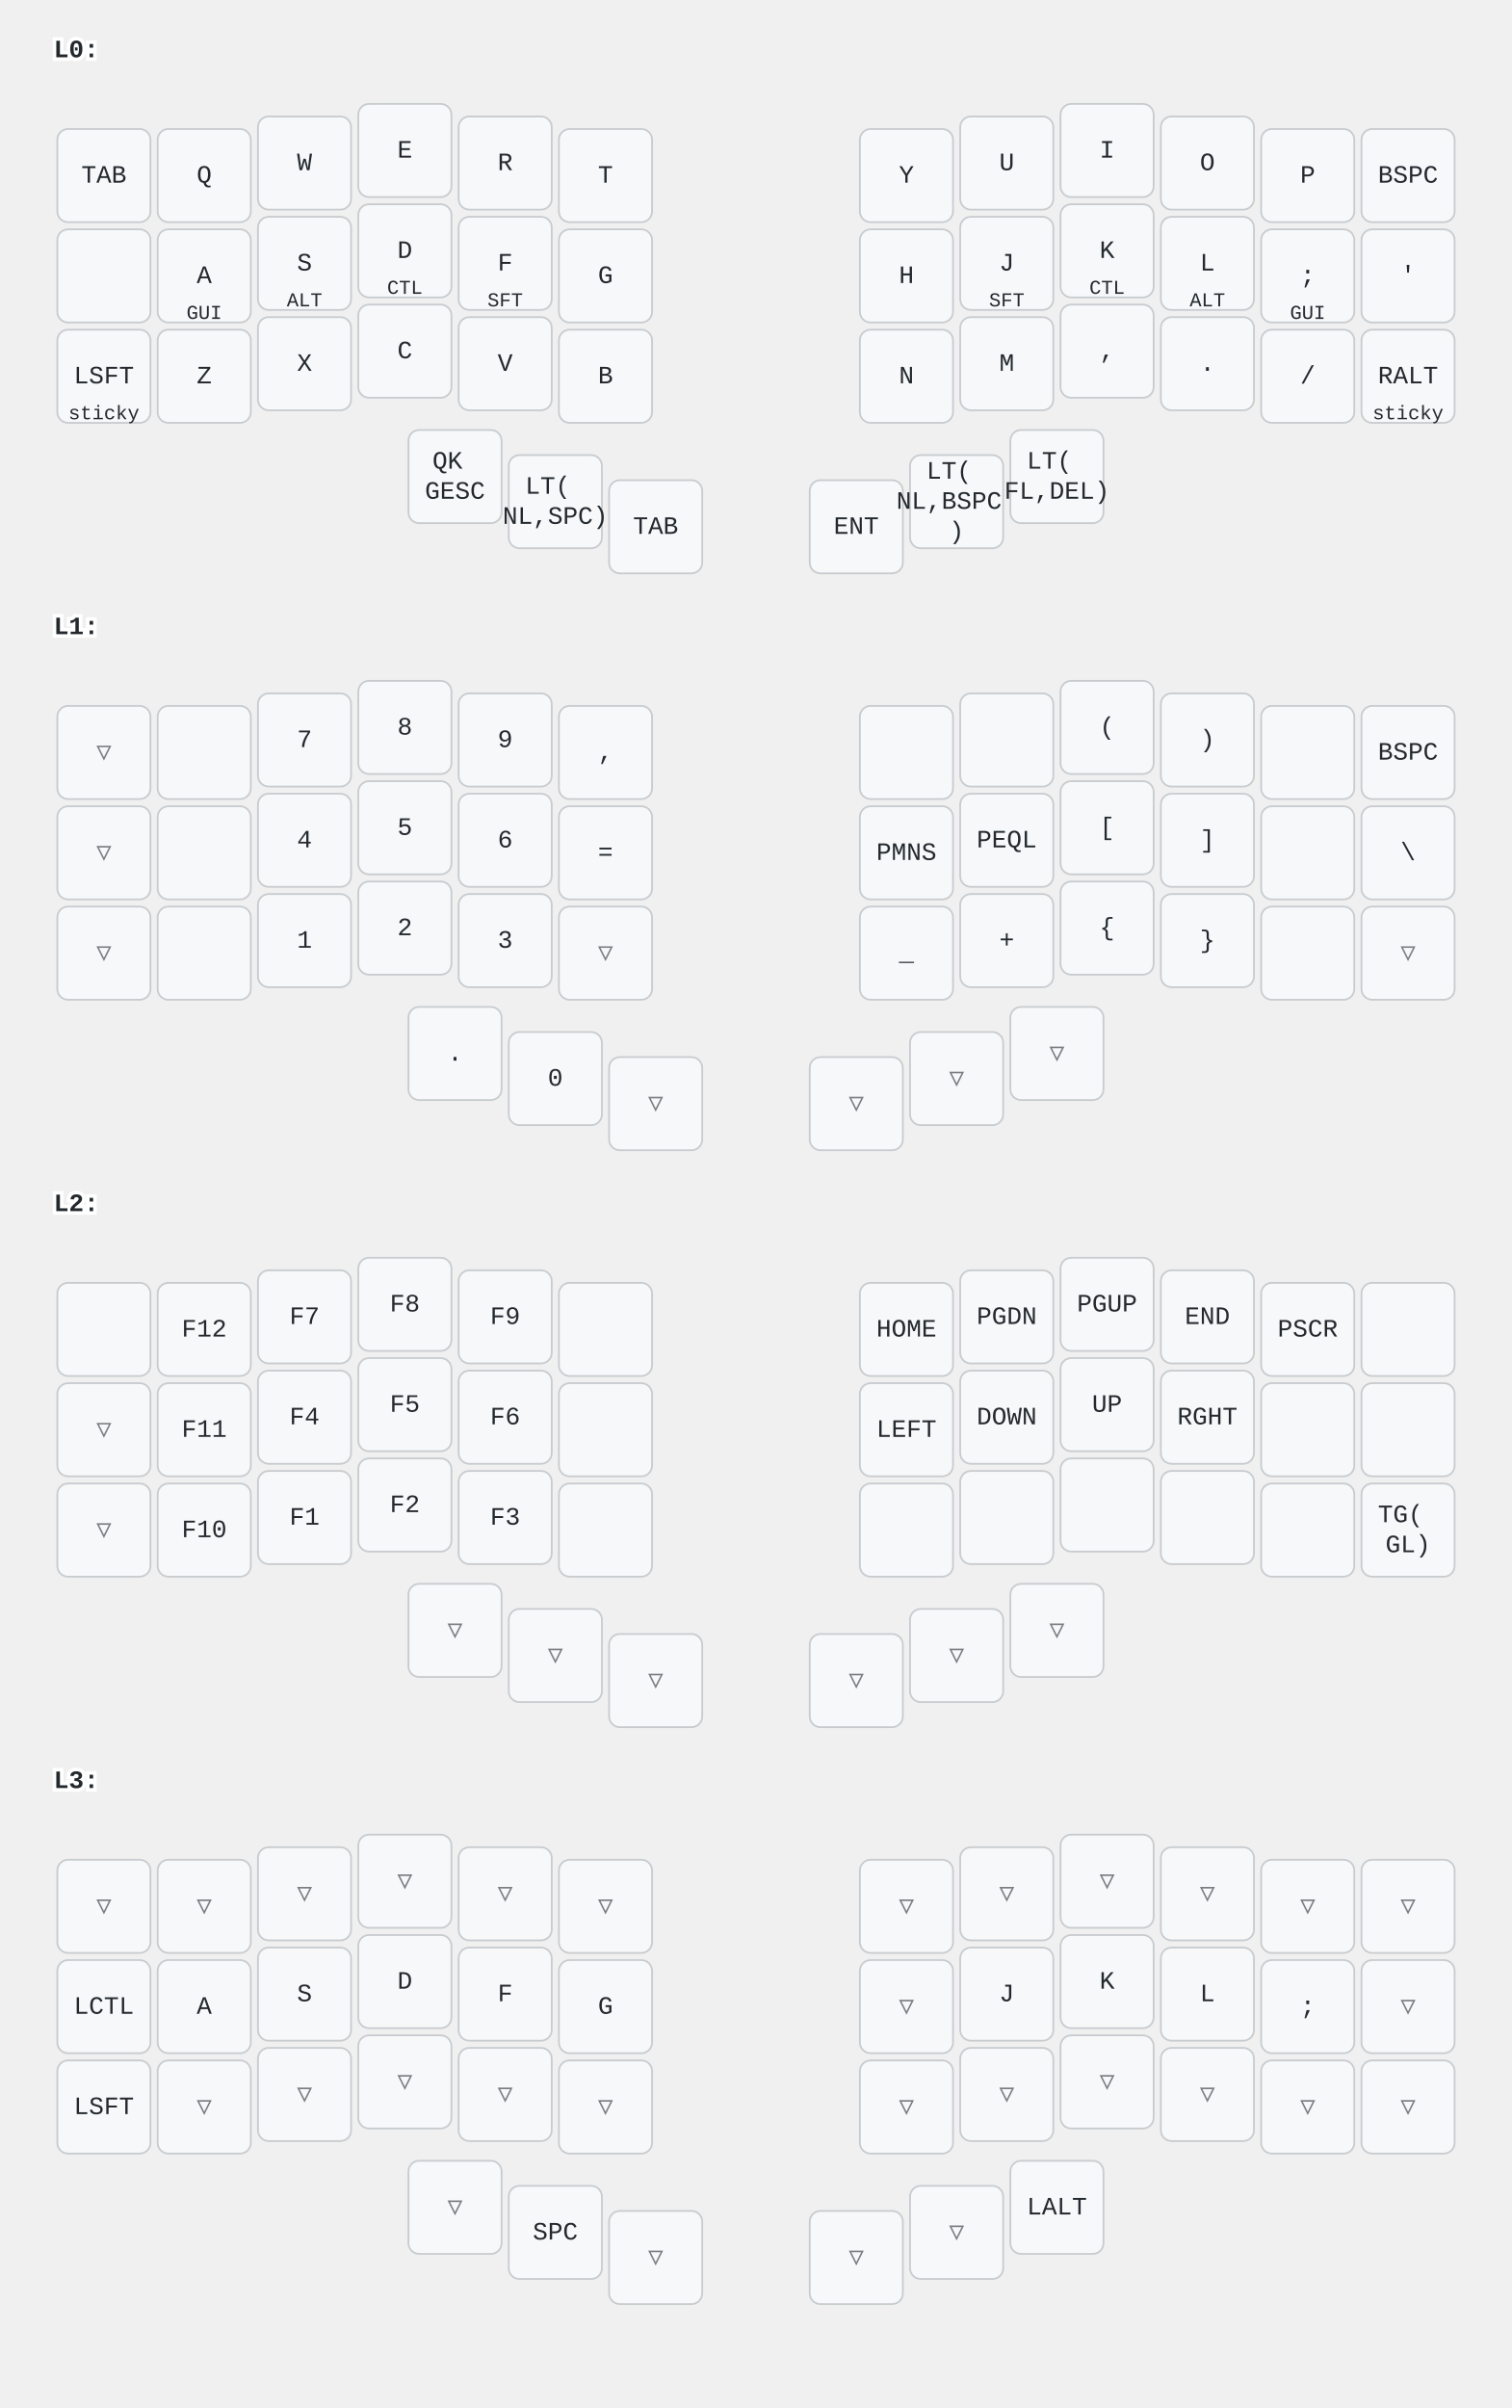
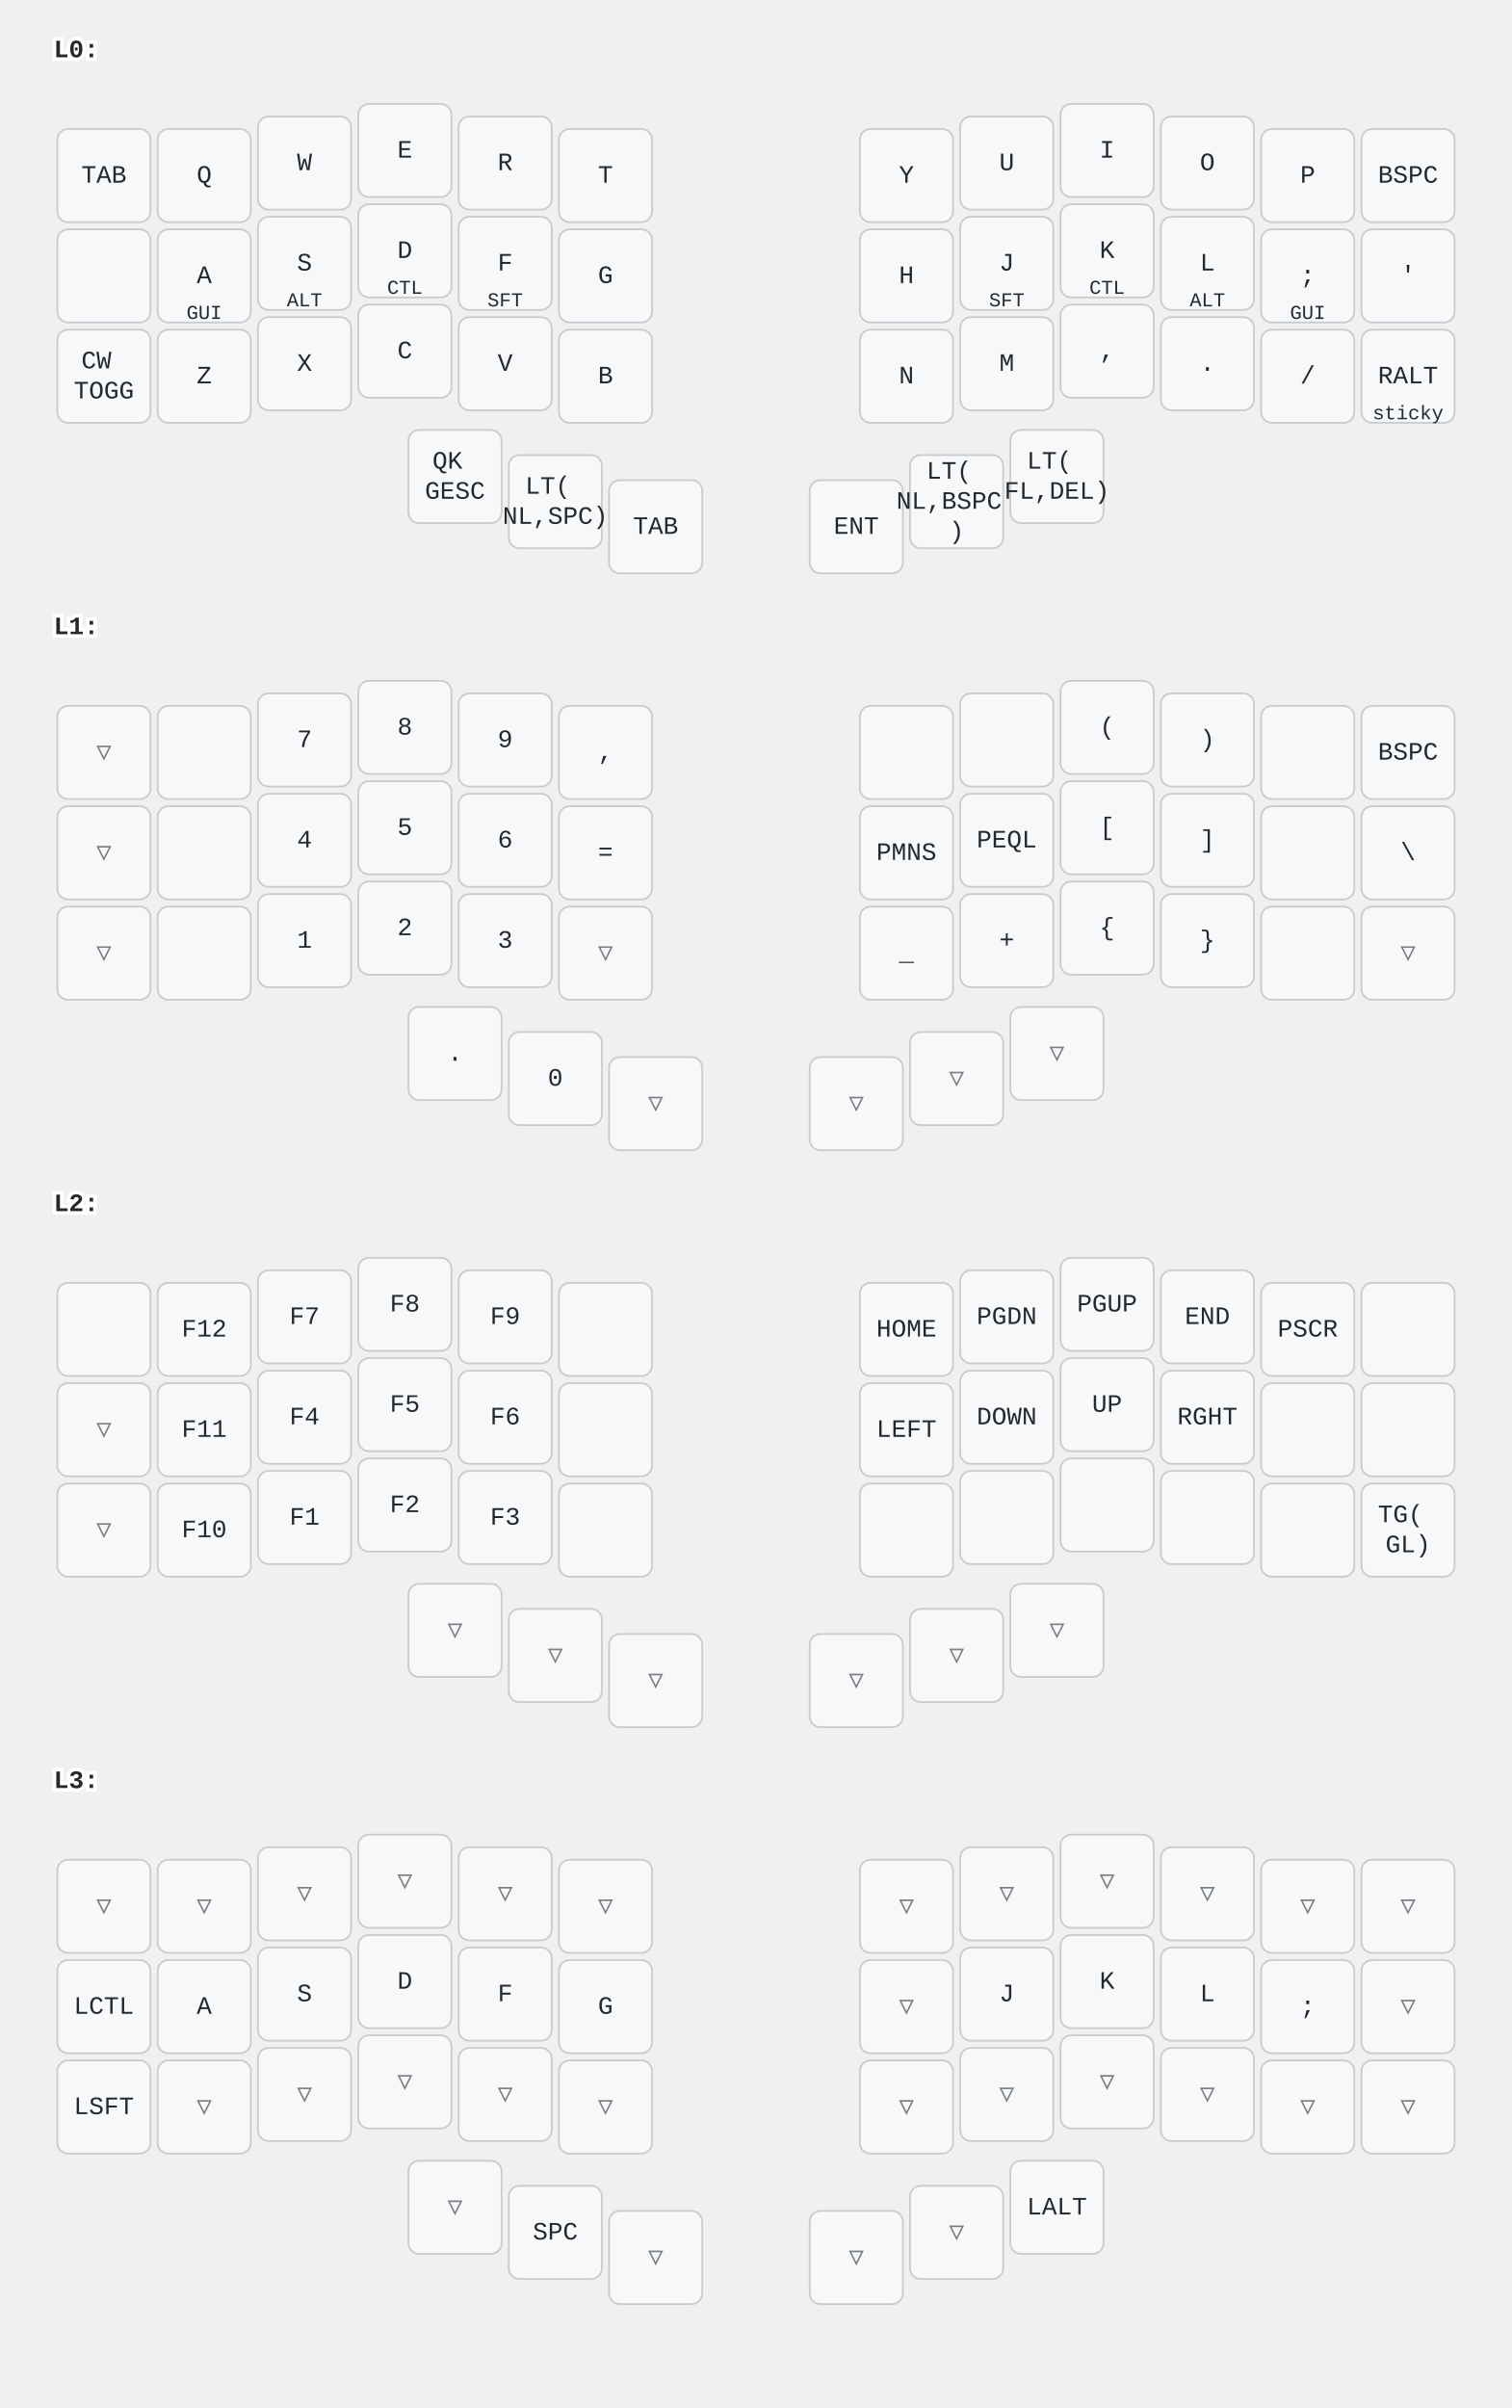
<svg xmlns="http://www.w3.org/2000/svg" width="844" height="1344" viewBox="0 0 844 1344" class="keymap">
  <style>/* inherit to force styles through use tags */
svg path {
    fill: inherit;
}

/* font and background color specifications */
svg.keymap {
    font-family: SFMono-Regular,Consolas,Liberation Mono,Menlo,monospace;
    font-size: 14px;
    font-kerning: normal;
    text-rendering: optimizeLegibility;
    fill: #24292e;
}

/* default key styling */
rect.key {
    fill: #f6f8fa;
}

rect.key, rect.combo {
    stroke: #c9cccf;
    stroke-width: 1;
}

/* default key side styling, only used is draw_key_sides is set */
rect.side {
    filter: brightness(90%);
}

/* color accent for combo boxes */
rect.combo, rect.combo-separate {
    fill: #cdf;
}

/* color accent for held keys */
rect.held, rect.combo.held {
    fill: #fdd;
}

/* color accent for ghost (optional) keys */
rect.ghost, rect.combo.ghost {
    stroke-dasharray: 4, 4;
    stroke-width: 2;
}

text {
    text-anchor: middle;
    dominant-baseline: middle;
}

/* styling for layer labels */
text.label {
    font-weight: bold;
    text-anchor: start;
    stroke: white;
    stroke-width: 4;
    paint-order: stroke;
}

/* styling for optional footer */
text.footer {
    text-anchor: end;
    dominant-baseline: auto;
    stroke: white;
    stroke-width: 4;
    paint-order: stroke;
}

/* styling for combo tap, and key non-tap label text */
text.combo, text.hold, text.shifted, text.left, text.right {
    font-size: 11px;
}

text.hold {
    text-anchor: middle;
    dominant-baseline: auto;
}

text.shifted {
    text-anchor: middle;
    dominant-baseline: hanging;
}

text.left {
    text-anchor: start;
}

text.right {
    text-anchor: end;
}

text.layer-activator {
    text-decoration: underline;
}

/* styling for hold/shifted label text in combo box */
text.combo.hold, text.combo.shifted, text.combo.left, text.combo.right {
    font-size: 8px;
}

/* lighter symbol for transparent keys */
text.trans {
    fill: #7b7e81;
}

/* styling for combo dendrons */
path.combo {
    stroke-width: 1;
    stroke: gray;
    fill: none;
}

/* Start Tabler Icons Cleanup */
/* cannot use height/width with glyphs */
.icon-tabler &gt; path {
    fill: inherit;
    stroke: inherit;
    stroke-width: 2;
}
/* hide tabler's default box */
.icon-tabler &gt; path[stroke="none"][fill="none"] {
    visibility: hidden;
}
/* End Tabler Icons Cleanup */
</style>
  <g transform="translate(30, 0)" class="layer-L0">
    <text x="0" y="28" class="label" id="L0">L0:</text>
    <g transform="translate(0, 56)">
      <g transform="translate(28, 42)" class="key keypos-0">
        <rect rx="6" ry="6" x="-26" y="-26" width="52" height="52" class="key" />
        <text x="0" y="0" class="key tap">TAB</text>
      </g>
      <g transform="translate(84, 42)" class="key keypos-1">
        <rect rx="6" ry="6" x="-26" y="-26" width="52" height="52" class="key" />
        <text x="0" y="0" class="key tap">Q</text>
      </g>
      <g transform="translate(140, 35)" class="key keypos-2">
        <rect rx="6" ry="6" x="-26" y="-26" width="52" height="52" class="key" />
        <text x="0" y="0" class="key tap">W</text>
      </g>
      <g transform="translate(196, 28)" class="key keypos-3">
        <rect rx="6" ry="6" x="-26" y="-26" width="52" height="52" class="key" />
        <text x="0" y="0" class="key tap">E</text>
      </g>
      <g transform="translate(252, 35)" class="key keypos-4">
        <rect rx="6" ry="6" x="-26" y="-26" width="52" height="52" class="key" />
        <text x="0" y="0" class="key tap">R</text>
      </g>
      <g transform="translate(308, 42)" class="key keypos-5">
        <rect rx="6" ry="6" x="-26" y="-26" width="52" height="52" class="key" />
        <text x="0" y="0" class="key tap">T</text>
      </g>
      <g transform="translate(476, 42)" class="key keypos-6">
        <rect rx="6" ry="6" x="-26" y="-26" width="52" height="52" class="key" />
        <text x="0" y="0" class="key tap">Y</text>
      </g>
      <g transform="translate(532, 35)" class="key keypos-7">
        <rect rx="6" ry="6" x="-26" y="-26" width="52" height="52" class="key" />
        <text x="0" y="0" class="key tap">U</text>
      </g>
      <g transform="translate(588, 28)" class="key keypos-8">
        <rect rx="6" ry="6" x="-26" y="-26" width="52" height="52" class="key" />
        <text x="0" y="0" class="key tap">I</text>
      </g>
      <g transform="translate(644, 35)" class="key keypos-9">
        <rect rx="6" ry="6" x="-26" y="-26" width="52" height="52" class="key" />
        <text x="0" y="0" class="key tap">O</text>
      </g>
      <g transform="translate(700, 42)" class="key keypos-10">
        <rect rx="6" ry="6" x="-26" y="-26" width="52" height="52" class="key" />
        <text x="0" y="0" class="key tap">P</text>
      </g>
      <g transform="translate(756, 42)" class="key keypos-11">
        <rect rx="6" ry="6" x="-26" y="-26" width="52" height="52" class="key" />
        <text x="0" y="0" class="key tap">BSPC</text>
      </g>
      <g transform="translate(28, 98)" class="key keypos-12">
        <rect rx="6" ry="6" x="-26" y="-26" width="52" height="52" class="key" />
      </g>
      <g transform="translate(84, 98)" class="key keypos-13">
        <rect rx="6" ry="6" x="-26" y="-26" width="52" height="52" class="key" />
        <text x="0" y="0" class="key tap">A</text>
        <text x="0" y="24" class="key hold">GUI</text>
      </g>
      <g transform="translate(140, 91)" class="key keypos-14">
        <rect rx="6" ry="6" x="-26" y="-26" width="52" height="52" class="key" />
        <text x="0" y="0" class="key tap">S</text>
        <text x="0" y="24" class="key hold">ALT</text>
      </g>
      <g transform="translate(196, 84)" class="key keypos-15">
        <rect rx="6" ry="6" x="-26" y="-26" width="52" height="52" class="key" />
        <text x="0" y="0" class="key tap">D</text>
        <text x="0" y="24" class="key hold">CTL</text>
      </g>
      <g transform="translate(252, 91)" class="key keypos-16">
        <rect rx="6" ry="6" x="-26" y="-26" width="52" height="52" class="key" />
        <text x="0" y="0" class="key tap">F</text>
        <text x="0" y="24" class="key hold">SFT</text>
      </g>
      <g transform="translate(308, 98)" class="key keypos-17">
        <rect rx="6" ry="6" x="-26" y="-26" width="52" height="52" class="key" />
        <text x="0" y="0" class="key tap">G</text>
      </g>
      <g transform="translate(476, 98)" class="key keypos-18">
        <rect rx="6" ry="6" x="-26" y="-26" width="52" height="52" class="key" />
        <text x="0" y="0" class="key tap">H</text>
      </g>
      <g transform="translate(532, 91)" class="key keypos-19">
        <rect rx="6" ry="6" x="-26" y="-26" width="52" height="52" class="key" />
        <text x="0" y="0" class="key tap">J</text>
        <text x="0" y="24" class="key hold">SFT</text>
      </g>
      <g transform="translate(588, 84)" class="key keypos-20">
        <rect rx="6" ry="6" x="-26" y="-26" width="52" height="52" class="key" />
        <text x="0" y="0" class="key tap">K</text>
        <text x="0" y="24" class="key hold">CTL</text>
      </g>
      <g transform="translate(644, 91)" class="key keypos-21">
        <rect rx="6" ry="6" x="-26" y="-26" width="52" height="52" class="key" />
        <text x="0" y="0" class="key tap">L</text>
        <text x="0" y="24" class="key hold">ALT</text>
      </g>
      <g transform="translate(700, 98)" class="key keypos-22">
        <rect rx="6" ry="6" x="-26" y="-26" width="52" height="52" class="key" />
        <text x="0" y="0" class="key tap">;</text>
        <text x="0" y="24" class="key hold">GUI</text>
      </g>
      <g transform="translate(756, 98)" class="key keypos-23">
        <rect rx="6" ry="6" x="-26" y="-26" width="52" height="52" class="key" />
        <text x="0" y="0" class="key tap">'</text>
      </g>
      <g transform="translate(28, 154)" class="key keypos-24">
        <rect rx="6" ry="6" x="-26" y="-26" width="52" height="52" class="key" />
-         <text x="0" y="0" class="key tap">LSFT</text>
-         <text x="0" y="24" class="key hold">sticky</text>
+         <text x="0" y="0" class="key tap">
+           <tspan x="0" dy="-0.6em">CW</tspan>
+           <tspan x="0" dy="1.2em">TOGG</tspan>
+         </text>
      </g>
      <g transform="translate(84, 154)" class="key keypos-25">
        <rect rx="6" ry="6" x="-26" y="-26" width="52" height="52" class="key" />
        <text x="0" y="0" class="key tap">Z</text>
      </g>
      <g transform="translate(140, 147)" class="key keypos-26">
        <rect rx="6" ry="6" x="-26" y="-26" width="52" height="52" class="key" />
        <text x="0" y="0" class="key tap">X</text>
      </g>
      <g transform="translate(196, 140)" class="key keypos-27">
        <rect rx="6" ry="6" x="-26" y="-26" width="52" height="52" class="key" />
        <text x="0" y="0" class="key tap">C</text>
      </g>
      <g transform="translate(252, 147)" class="key keypos-28">
        <rect rx="6" ry="6" x="-26" y="-26" width="52" height="52" class="key" />
        <text x="0" y="0" class="key tap">V</text>
      </g>
      <g transform="translate(308, 154)" class="key keypos-29">
        <rect rx="6" ry="6" x="-26" y="-26" width="52" height="52" class="key" />
        <text x="0" y="0" class="key tap">B</text>
      </g>
      <g transform="translate(476, 154)" class="key keypos-30">
        <rect rx="6" ry="6" x="-26" y="-26" width="52" height="52" class="key" />
        <text x="0" y="0" class="key tap">N</text>
      </g>
      <g transform="translate(532, 147)" class="key keypos-31">
        <rect rx="6" ry="6" x="-26" y="-26" width="52" height="52" class="key" />
        <text x="0" y="0" class="key tap">M</text>
      </g>
      <g transform="translate(588, 140)" class="key keypos-32">
        <rect rx="6" ry="6" x="-26" y="-26" width="52" height="52" class="key" />
        <text x="0" y="0" class="key tap">,</text>
      </g>
      <g transform="translate(644, 147)" class="key keypos-33">
        <rect rx="6" ry="6" x="-26" y="-26" width="52" height="52" class="key" />
        <text x="0" y="0" class="key tap">.</text>
      </g>
      <g transform="translate(700, 154)" class="key keypos-34">
        <rect rx="6" ry="6" x="-26" y="-26" width="52" height="52" class="key" />
        <text x="0" y="0" class="key tap">/</text>
      </g>
      <g transform="translate(756, 154)" class="key keypos-35">
        <rect rx="6" ry="6" x="-26" y="-26" width="52" height="52" class="key" />
        <text x="0" y="0" class="key tap">RALT</text>
        <text x="0" y="24" class="key hold">sticky</text>
      </g>
      <g transform="translate(224, 210)" class="key keypos-36">
        <rect rx="6" ry="6" x="-26" y="-26" width="52" height="52" class="key" />
        <text x="0" y="0" class="key tap">
          <tspan x="0" dy="-0.6em">QK</tspan>
          <tspan x="0" dy="1.2em">GESC</tspan>
        </text>
      </g>
      <g transform="translate(280, 224)" class="key keypos-37">
        <rect rx="6" ry="6" x="-26" y="-26" width="52" height="52" class="key" />
        <text x="0" y="0" class="key tap">
          <tspan x="0" dy="-0.6em">LT(</tspan>
          <tspan x="0" dy="1.2em">NL,SPC)</tspan>
        </text>
      </g>
      <g transform="translate(336, 238)" class="key keypos-38">
        <rect rx="6" ry="6" x="-26" y="-26" width="52" height="52" class="key" />
        <text x="0" y="0" class="key tap">TAB</text>
      </g>
      <g transform="translate(448, 238)" class="key keypos-39">
        <rect rx="6" ry="6" x="-26" y="-26" width="52" height="52" class="key" />
        <text x="0" y="0" class="key tap">ENT</text>
      </g>
      <g transform="translate(504, 224)" class="key keypos-40">
        <rect rx="6" ry="6" x="-26" y="-26" width="52" height="52" class="key" />
        <text x="0" y="0" class="key tap">
          <tspan x="0" dy="-1.2em">LT(</tspan>
          <tspan x="0" dy="1.2em">NL,BSPC</tspan>
          <tspan x="0" dy="1.2em">)</tspan>
        </text>
      </g>
      <g transform="translate(560, 210)" class="key keypos-41">
        <rect rx="6" ry="6" x="-26" y="-26" width="52" height="52" class="key" />
        <text x="0" y="0" class="key tap">
          <tspan x="0" dy="-0.6em">LT(</tspan>
          <tspan x="0" dy="1.2em">FL,DEL)</tspan>
        </text>
      </g>
    </g>
  </g>
  <g transform="translate(30, 322)" class="layer-L1">
    <text x="0" y="28" class="label" id="L1">L1:</text>
    <g transform="translate(0, 56)">
      <g transform="translate(28, 42)" class="key trans keypos-0">
        <rect rx="6" ry="6" x="-26" y="-26" width="52" height="52" class="key trans" />
        <text x="0" y="0" class="key trans tap">▽</text>
      </g>
      <g transform="translate(84, 42)" class="key keypos-1">
        <rect rx="6" ry="6" x="-26" y="-26" width="52" height="52" class="key" />
      </g>
      <g transform="translate(140, 35)" class="key keypos-2">
        <rect rx="6" ry="6" x="-26" y="-26" width="52" height="52" class="key" />
        <text x="0" y="0" class="key tap">7</text>
      </g>
      <g transform="translate(196, 28)" class="key keypos-3">
        <rect rx="6" ry="6" x="-26" y="-26" width="52" height="52" class="key" />
        <text x="0" y="0" class="key tap">8</text>
      </g>
      <g transform="translate(252, 35)" class="key keypos-4">
        <rect rx="6" ry="6" x="-26" y="-26" width="52" height="52" class="key" />
        <text x="0" y="0" class="key tap">9</text>
      </g>
      <g transform="translate(308, 42)" class="key keypos-5">
        <rect rx="6" ry="6" x="-26" y="-26" width="52" height="52" class="key" />
        <text x="0" y="0" class="key tap">,</text>
      </g>
      <g transform="translate(476, 42)" class="key keypos-6">
        <rect rx="6" ry="6" x="-26" y="-26" width="52" height="52" class="key" />
      </g>
      <g transform="translate(532, 35)" class="key keypos-7">
        <rect rx="6" ry="6" x="-26" y="-26" width="52" height="52" class="key" />
      </g>
      <g transform="translate(588, 28)" class="key keypos-8">
        <rect rx="6" ry="6" x="-26" y="-26" width="52" height="52" class="key" />
        <text x="0" y="0" class="key tap">(</text>
      </g>
      <g transform="translate(644, 35)" class="key keypos-9">
        <rect rx="6" ry="6" x="-26" y="-26" width="52" height="52" class="key" />
        <text x="0" y="0" class="key tap">)</text>
      </g>
      <g transform="translate(700, 42)" class="key keypos-10">
        <rect rx="6" ry="6" x="-26" y="-26" width="52" height="52" class="key" />
      </g>
      <g transform="translate(756, 42)" class="key keypos-11">
        <rect rx="6" ry="6" x="-26" y="-26" width="52" height="52" class="key" />
        <text x="0" y="0" class="key tap">BSPC</text>
      </g>
      <g transform="translate(28, 98)" class="key trans keypos-12">
        <rect rx="6" ry="6" x="-26" y="-26" width="52" height="52" class="key trans" />
        <text x="0" y="0" class="key trans tap">▽</text>
      </g>
      <g transform="translate(84, 98)" class="key keypos-13">
        <rect rx="6" ry="6" x="-26" y="-26" width="52" height="52" class="key" />
      </g>
      <g transform="translate(140, 91)" class="key keypos-14">
        <rect rx="6" ry="6" x="-26" y="-26" width="52" height="52" class="key" />
        <text x="0" y="0" class="key tap">4</text>
      </g>
      <g transform="translate(196, 84)" class="key keypos-15">
        <rect rx="6" ry="6" x="-26" y="-26" width="52" height="52" class="key" />
        <text x="0" y="0" class="key tap">5</text>
      </g>
      <g transform="translate(252, 91)" class="key keypos-16">
        <rect rx="6" ry="6" x="-26" y="-26" width="52" height="52" class="key" />
        <text x="0" y="0" class="key tap">6</text>
      </g>
      <g transform="translate(308, 98)" class="key keypos-17">
        <rect rx="6" ry="6" x="-26" y="-26" width="52" height="52" class="key" />
        <text x="0" y="0" class="key tap">=</text>
      </g>
      <g transform="translate(476, 98)" class="key keypos-18">
        <rect rx="6" ry="6" x="-26" y="-26" width="52" height="52" class="key" />
        <text x="0" y="0" class="key tap">PMNS</text>
      </g>
      <g transform="translate(532, 91)" class="key keypos-19">
        <rect rx="6" ry="6" x="-26" y="-26" width="52" height="52" class="key" />
        <text x="0" y="0" class="key tap">PEQL</text>
      </g>
      <g transform="translate(588, 84)" class="key keypos-20">
        <rect rx="6" ry="6" x="-26" y="-26" width="52" height="52" class="key" />
        <text x="0" y="0" class="key tap">[</text>
      </g>
      <g transform="translate(644, 91)" class="key keypos-21">
        <rect rx="6" ry="6" x="-26" y="-26" width="52" height="52" class="key" />
        <text x="0" y="0" class="key tap">]</text>
      </g>
      <g transform="translate(700, 98)" class="key keypos-22">
        <rect rx="6" ry="6" x="-26" y="-26" width="52" height="52" class="key" />
      </g>
      <g transform="translate(756, 98)" class="key keypos-23">
        <rect rx="6" ry="6" x="-26" y="-26" width="52" height="52" class="key" />
        <text x="0" y="0" class="key tap">\</text>
      </g>
      <g transform="translate(28, 154)" class="key trans keypos-24">
        <rect rx="6" ry="6" x="-26" y="-26" width="52" height="52" class="key trans" />
        <text x="0" y="0" class="key trans tap">▽</text>
      </g>
      <g transform="translate(84, 154)" class="key keypos-25">
        <rect rx="6" ry="6" x="-26" y="-26" width="52" height="52" class="key" />
      </g>
      <g transform="translate(140, 147)" class="key keypos-26">
        <rect rx="6" ry="6" x="-26" y="-26" width="52" height="52" class="key" />
        <text x="0" y="0" class="key tap">1</text>
      </g>
      <g transform="translate(196, 140)" class="key keypos-27">
        <rect rx="6" ry="6" x="-26" y="-26" width="52" height="52" class="key" />
        <text x="0" y="0" class="key tap">2</text>
      </g>
      <g transform="translate(252, 147)" class="key keypos-28">
        <rect rx="6" ry="6" x="-26" y="-26" width="52" height="52" class="key" />
        <text x="0" y="0" class="key tap">3</text>
      </g>
      <g transform="translate(308, 154)" class="key trans keypos-29">
        <rect rx="6" ry="6" x="-26" y="-26" width="52" height="52" class="key trans" />
        <text x="0" y="0" class="key trans tap">▽</text>
      </g>
      <g transform="translate(476, 154)" class="key keypos-30">
        <rect rx="6" ry="6" x="-26" y="-26" width="52" height="52" class="key" />
        <text x="0" y="0" class="key tap">_</text>
      </g>
      <g transform="translate(532, 147)" class="key keypos-31">
        <rect rx="6" ry="6" x="-26" y="-26" width="52" height="52" class="key" />
        <text x="0" y="0" class="key tap">+</text>
      </g>
      <g transform="translate(588, 140)" class="key keypos-32">
        <rect rx="6" ry="6" x="-26" y="-26" width="52" height="52" class="key" />
        <text x="0" y="0" class="key tap">{</text>
      </g>
      <g transform="translate(644, 147)" class="key keypos-33">
        <rect rx="6" ry="6" x="-26" y="-26" width="52" height="52" class="key" />
        <text x="0" y="0" class="key tap">}</text>
      </g>
      <g transform="translate(700, 154)" class="key keypos-34">
        <rect rx="6" ry="6" x="-26" y="-26" width="52" height="52" class="key" />
      </g>
      <g transform="translate(756, 154)" class="key trans keypos-35">
        <rect rx="6" ry="6" x="-26" y="-26" width="52" height="52" class="key trans" />
        <text x="0" y="0" class="key trans tap">▽</text>
      </g>
      <g transform="translate(224, 210)" class="key keypos-36">
        <rect rx="6" ry="6" x="-26" y="-26" width="52" height="52" class="key" />
        <text x="0" y="0" class="key tap">.</text>
      </g>
      <g transform="translate(280, 224)" class="key keypos-37">
        <rect rx="6" ry="6" x="-26" y="-26" width="52" height="52" class="key" />
        <text x="0" y="0" class="key tap">0</text>
      </g>
      <g transform="translate(336, 238)" class="key trans keypos-38">
        <rect rx="6" ry="6" x="-26" y="-26" width="52" height="52" class="key trans" />
        <text x="0" y="0" class="key trans tap">▽</text>
      </g>
      <g transform="translate(448, 238)" class="key trans keypos-39">
        <rect rx="6" ry="6" x="-26" y="-26" width="52" height="52" class="key trans" />
        <text x="0" y="0" class="key trans tap">▽</text>
      </g>
      <g transform="translate(504, 224)" class="key trans keypos-40">
        <rect rx="6" ry="6" x="-26" y="-26" width="52" height="52" class="key trans" />
        <text x="0" y="0" class="key trans tap">▽</text>
      </g>
      <g transform="translate(560, 210)" class="key trans keypos-41">
        <rect rx="6" ry="6" x="-26" y="-26" width="52" height="52" class="key trans" />
        <text x="0" y="0" class="key trans tap">▽</text>
      </g>
    </g>
  </g>
  <g transform="translate(30, 644)" class="layer-L2">
    <text x="0" y="28" class="label" id="L2">L2:</text>
    <g transform="translate(0, 56)">
      <g transform="translate(28, 42)" class="key keypos-0">
        <rect rx="6" ry="6" x="-26" y="-26" width="52" height="52" class="key" />
      </g>
      <g transform="translate(84, 42)" class="key keypos-1">
        <rect rx="6" ry="6" x="-26" y="-26" width="52" height="52" class="key" />
        <text x="0" y="0" class="key tap">F12</text>
      </g>
      <g transform="translate(140, 35)" class="key keypos-2">
        <rect rx="6" ry="6" x="-26" y="-26" width="52" height="52" class="key" />
        <text x="0" y="0" class="key tap">F7</text>
      </g>
      <g transform="translate(196, 28)" class="key keypos-3">
        <rect rx="6" ry="6" x="-26" y="-26" width="52" height="52" class="key" />
        <text x="0" y="0" class="key tap">F8</text>
      </g>
      <g transform="translate(252, 35)" class="key keypos-4">
        <rect rx="6" ry="6" x="-26" y="-26" width="52" height="52" class="key" />
        <text x="0" y="0" class="key tap">F9</text>
      </g>
      <g transform="translate(308, 42)" class="key keypos-5">
        <rect rx="6" ry="6" x="-26" y="-26" width="52" height="52" class="key" />
      </g>
      <g transform="translate(476, 42)" class="key keypos-6">
        <rect rx="6" ry="6" x="-26" y="-26" width="52" height="52" class="key" />
        <text x="0" y="0" class="key tap">HOME</text>
      </g>
      <g transform="translate(532, 35)" class="key keypos-7">
        <rect rx="6" ry="6" x="-26" y="-26" width="52" height="52" class="key" />
        <text x="0" y="0" class="key tap">PGDN</text>
      </g>
      <g transform="translate(588, 28)" class="key keypos-8">
        <rect rx="6" ry="6" x="-26" y="-26" width="52" height="52" class="key" />
        <text x="0" y="0" class="key tap">PGUP</text>
      </g>
      <g transform="translate(644, 35)" class="key keypos-9">
        <rect rx="6" ry="6" x="-26" y="-26" width="52" height="52" class="key" />
        <text x="0" y="0" class="key tap">END</text>
      </g>
      <g transform="translate(700, 42)" class="key keypos-10">
        <rect rx="6" ry="6" x="-26" y="-26" width="52" height="52" class="key" />
        <text x="0" y="0" class="key tap">PSCR</text>
      </g>
      <g transform="translate(756, 42)" class="key keypos-11">
        <rect rx="6" ry="6" x="-26" y="-26" width="52" height="52" class="key" />
      </g>
      <g transform="translate(28, 98)" class="key trans keypos-12">
        <rect rx="6" ry="6" x="-26" y="-26" width="52" height="52" class="key trans" />
        <text x="0" y="0" class="key trans tap">▽</text>
      </g>
      <g transform="translate(84, 98)" class="key keypos-13">
        <rect rx="6" ry="6" x="-26" y="-26" width="52" height="52" class="key" />
        <text x="0" y="0" class="key tap">F11</text>
      </g>
      <g transform="translate(140, 91)" class="key keypos-14">
        <rect rx="6" ry="6" x="-26" y="-26" width="52" height="52" class="key" />
        <text x="0" y="0" class="key tap">F4</text>
      </g>
      <g transform="translate(196, 84)" class="key keypos-15">
        <rect rx="6" ry="6" x="-26" y="-26" width="52" height="52" class="key" />
        <text x="0" y="0" class="key tap">F5</text>
      </g>
      <g transform="translate(252, 91)" class="key keypos-16">
        <rect rx="6" ry="6" x="-26" y="-26" width="52" height="52" class="key" />
        <text x="0" y="0" class="key tap">F6</text>
      </g>
      <g transform="translate(308, 98)" class="key keypos-17">
        <rect rx="6" ry="6" x="-26" y="-26" width="52" height="52" class="key" />
      </g>
      <g transform="translate(476, 98)" class="key keypos-18">
        <rect rx="6" ry="6" x="-26" y="-26" width="52" height="52" class="key" />
        <text x="0" y="0" class="key tap">LEFT</text>
      </g>
      <g transform="translate(532, 91)" class="key keypos-19">
        <rect rx="6" ry="6" x="-26" y="-26" width="52" height="52" class="key" />
        <text x="0" y="0" class="key tap">DOWN</text>
      </g>
      <g transform="translate(588, 84)" class="key keypos-20">
        <rect rx="6" ry="6" x="-26" y="-26" width="52" height="52" class="key" />
        <text x="0" y="0" class="key tap">UP</text>
      </g>
      <g transform="translate(644, 91)" class="key keypos-21">
        <rect rx="6" ry="6" x="-26" y="-26" width="52" height="52" class="key" />
        <text x="0" y="0" class="key tap">RGHT</text>
      </g>
      <g transform="translate(700, 98)" class="key keypos-22">
        <rect rx="6" ry="6" x="-26" y="-26" width="52" height="52" class="key" />
      </g>
      <g transform="translate(756, 98)" class="key keypos-23">
        <rect rx="6" ry="6" x="-26" y="-26" width="52" height="52" class="key" />
      </g>
      <g transform="translate(28, 154)" class="key trans keypos-24">
        <rect rx="6" ry="6" x="-26" y="-26" width="52" height="52" class="key trans" />
        <text x="0" y="0" class="key trans tap">▽</text>
      </g>
      <g transform="translate(84, 154)" class="key keypos-25">
        <rect rx="6" ry="6" x="-26" y="-26" width="52" height="52" class="key" />
        <text x="0" y="0" class="key tap">F10</text>
      </g>
      <g transform="translate(140, 147)" class="key keypos-26">
        <rect rx="6" ry="6" x="-26" y="-26" width="52" height="52" class="key" />
        <text x="0" y="0" class="key tap">F1</text>
      </g>
      <g transform="translate(196, 140)" class="key keypos-27">
        <rect rx="6" ry="6" x="-26" y="-26" width="52" height="52" class="key" />
        <text x="0" y="0" class="key tap">F2</text>
      </g>
      <g transform="translate(252, 147)" class="key keypos-28">
        <rect rx="6" ry="6" x="-26" y="-26" width="52" height="52" class="key" />
        <text x="0" y="0" class="key tap">F3</text>
      </g>
      <g transform="translate(308, 154)" class="key keypos-29">
        <rect rx="6" ry="6" x="-26" y="-26" width="52" height="52" class="key" />
      </g>
      <g transform="translate(476, 154)" class="key keypos-30">
        <rect rx="6" ry="6" x="-26" y="-26" width="52" height="52" class="key" />
      </g>
      <g transform="translate(532, 147)" class="key keypos-31">
        <rect rx="6" ry="6" x="-26" y="-26" width="52" height="52" class="key" />
      </g>
      <g transform="translate(588, 140)" class="key keypos-32">
        <rect rx="6" ry="6" x="-26" y="-26" width="52" height="52" class="key" />
      </g>
      <g transform="translate(644, 147)" class="key keypos-33">
        <rect rx="6" ry="6" x="-26" y="-26" width="52" height="52" class="key" />
      </g>
      <g transform="translate(700, 154)" class="key keypos-34">
        <rect rx="6" ry="6" x="-26" y="-26" width="52" height="52" class="key" />
      </g>
      <g transform="translate(756, 154)" class="key keypos-35">
        <rect rx="6" ry="6" x="-26" y="-26" width="52" height="52" class="key" />
        <text x="0" y="0" class="key tap">
          <tspan x="0" dy="-0.6em">TG(</tspan>
          <tspan x="0" dy="1.2em">GL)</tspan>
        </text>
      </g>
      <g transform="translate(224, 210)" class="key trans keypos-36">
        <rect rx="6" ry="6" x="-26" y="-26" width="52" height="52" class="key trans" />
        <text x="0" y="0" class="key trans tap">▽</text>
      </g>
      <g transform="translate(280, 224)" class="key trans keypos-37">
        <rect rx="6" ry="6" x="-26" y="-26" width="52" height="52" class="key trans" />
        <text x="0" y="0" class="key trans tap">▽</text>
      </g>
      <g transform="translate(336, 238)" class="key trans keypos-38">
        <rect rx="6" ry="6" x="-26" y="-26" width="52" height="52" class="key trans" />
        <text x="0" y="0" class="key trans tap">▽</text>
      </g>
      <g transform="translate(448, 238)" class="key trans keypos-39">
        <rect rx="6" ry="6" x="-26" y="-26" width="52" height="52" class="key trans" />
        <text x="0" y="0" class="key trans tap">▽</text>
      </g>
      <g transform="translate(504, 224)" class="key trans keypos-40">
        <rect rx="6" ry="6" x="-26" y="-26" width="52" height="52" class="key trans" />
        <text x="0" y="0" class="key trans tap">▽</text>
      </g>
      <g transform="translate(560, 210)" class="key trans keypos-41">
        <rect rx="6" ry="6" x="-26" y="-26" width="52" height="52" class="key trans" />
        <text x="0" y="0" class="key trans tap">▽</text>
      </g>
    </g>
  </g>
  <g transform="translate(30, 966)" class="layer-L3">
    <text x="0" y="28" class="label" id="L3">L3:</text>
    <g transform="translate(0, 56)">
      <g transform="translate(28, 42)" class="key trans keypos-0">
        <rect rx="6" ry="6" x="-26" y="-26" width="52" height="52" class="key trans" />
        <text x="0" y="0" class="key trans tap">▽</text>
      </g>
      <g transform="translate(84, 42)" class="key trans keypos-1">
        <rect rx="6" ry="6" x="-26" y="-26" width="52" height="52" class="key trans" />
        <text x="0" y="0" class="key trans tap">▽</text>
      </g>
      <g transform="translate(140, 35)" class="key trans keypos-2">
        <rect rx="6" ry="6" x="-26" y="-26" width="52" height="52" class="key trans" />
        <text x="0" y="0" class="key trans tap">▽</text>
      </g>
      <g transform="translate(196, 28)" class="key trans keypos-3">
        <rect rx="6" ry="6" x="-26" y="-26" width="52" height="52" class="key trans" />
        <text x="0" y="0" class="key trans tap">▽</text>
      </g>
      <g transform="translate(252, 35)" class="key trans keypos-4">
        <rect rx="6" ry="6" x="-26" y="-26" width="52" height="52" class="key trans" />
        <text x="0" y="0" class="key trans tap">▽</text>
      </g>
      <g transform="translate(308, 42)" class="key trans keypos-5">
        <rect rx="6" ry="6" x="-26" y="-26" width="52" height="52" class="key trans" />
        <text x="0" y="0" class="key trans tap">▽</text>
      </g>
      <g transform="translate(476, 42)" class="key trans keypos-6">
        <rect rx="6" ry="6" x="-26" y="-26" width="52" height="52" class="key trans" />
        <text x="0" y="0" class="key trans tap">▽</text>
      </g>
      <g transform="translate(532, 35)" class="key trans keypos-7">
        <rect rx="6" ry="6" x="-26" y="-26" width="52" height="52" class="key trans" />
        <text x="0" y="0" class="key trans tap">▽</text>
      </g>
      <g transform="translate(588, 28)" class="key trans keypos-8">
        <rect rx="6" ry="6" x="-26" y="-26" width="52" height="52" class="key trans" />
        <text x="0" y="0" class="key trans tap">▽</text>
      </g>
      <g transform="translate(644, 35)" class="key trans keypos-9">
        <rect rx="6" ry="6" x="-26" y="-26" width="52" height="52" class="key trans" />
        <text x="0" y="0" class="key trans tap">▽</text>
      </g>
      <g transform="translate(700, 42)" class="key trans keypos-10">
        <rect rx="6" ry="6" x="-26" y="-26" width="52" height="52" class="key trans" />
        <text x="0" y="0" class="key trans tap">▽</text>
      </g>
      <g transform="translate(756, 42)" class="key trans keypos-11">
        <rect rx="6" ry="6" x="-26" y="-26" width="52" height="52" class="key trans" />
        <text x="0" y="0" class="key trans tap">▽</text>
      </g>
      <g transform="translate(28, 98)" class="key keypos-12">
        <rect rx="6" ry="6" x="-26" y="-26" width="52" height="52" class="key" />
        <text x="0" y="0" class="key tap">LCTL</text>
      </g>
      <g transform="translate(84, 98)" class="key keypos-13">
        <rect rx="6" ry="6" x="-26" y="-26" width="52" height="52" class="key" />
        <text x="0" y="0" class="key tap">A</text>
      </g>
      <g transform="translate(140, 91)" class="key keypos-14">
        <rect rx="6" ry="6" x="-26" y="-26" width="52" height="52" class="key" />
        <text x="0" y="0" class="key tap">S</text>
      </g>
      <g transform="translate(196, 84)" class="key keypos-15">
        <rect rx="6" ry="6" x="-26" y="-26" width="52" height="52" class="key" />
        <text x="0" y="0" class="key tap">D</text>
      </g>
      <g transform="translate(252, 91)" class="key keypos-16">
        <rect rx="6" ry="6" x="-26" y="-26" width="52" height="52" class="key" />
        <text x="0" y="0" class="key tap">F</text>
      </g>
      <g transform="translate(308, 98)" class="key keypos-17">
        <rect rx="6" ry="6" x="-26" y="-26" width="52" height="52" class="key" />
        <text x="0" y="0" class="key tap">G</text>
      </g>
      <g transform="translate(476, 98)" class="key trans keypos-18">
        <rect rx="6" ry="6" x="-26" y="-26" width="52" height="52" class="key trans" />
        <text x="0" y="0" class="key trans tap">▽</text>
      </g>
      <g transform="translate(532, 91)" class="key keypos-19">
        <rect rx="6" ry="6" x="-26" y="-26" width="52" height="52" class="key" />
        <text x="0" y="0" class="key tap">J</text>
      </g>
      <g transform="translate(588, 84)" class="key keypos-20">
        <rect rx="6" ry="6" x="-26" y="-26" width="52" height="52" class="key" />
        <text x="0" y="0" class="key tap">K</text>
      </g>
      <g transform="translate(644, 91)" class="key keypos-21">
        <rect rx="6" ry="6" x="-26" y="-26" width="52" height="52" class="key" />
        <text x="0" y="0" class="key tap">L</text>
      </g>
      <g transform="translate(700, 98)" class="key keypos-22">
        <rect rx="6" ry="6" x="-26" y="-26" width="52" height="52" class="key" />
        <text x="0" y="0" class="key tap">;</text>
      </g>
      <g transform="translate(756, 98)" class="key trans keypos-23">
        <rect rx="6" ry="6" x="-26" y="-26" width="52" height="52" class="key trans" />
        <text x="0" y="0" class="key trans tap">▽</text>
      </g>
      <g transform="translate(28, 154)" class="key keypos-24">
        <rect rx="6" ry="6" x="-26" y="-26" width="52" height="52" class="key" />
        <text x="0" y="0" class="key tap">LSFT</text>
      </g>
      <g transform="translate(84, 154)" class="key trans keypos-25">
        <rect rx="6" ry="6" x="-26" y="-26" width="52" height="52" class="key trans" />
        <text x="0" y="0" class="key trans tap">▽</text>
      </g>
      <g transform="translate(140, 147)" class="key trans keypos-26">
        <rect rx="6" ry="6" x="-26" y="-26" width="52" height="52" class="key trans" />
        <text x="0" y="0" class="key trans tap">▽</text>
      </g>
      <g transform="translate(196, 140)" class="key trans keypos-27">
        <rect rx="6" ry="6" x="-26" y="-26" width="52" height="52" class="key trans" />
        <text x="0" y="0" class="key trans tap">▽</text>
      </g>
      <g transform="translate(252, 147)" class="key trans keypos-28">
        <rect rx="6" ry="6" x="-26" y="-26" width="52" height="52" class="key trans" />
        <text x="0" y="0" class="key trans tap">▽</text>
      </g>
      <g transform="translate(308, 154)" class="key trans keypos-29">
        <rect rx="6" ry="6" x="-26" y="-26" width="52" height="52" class="key trans" />
        <text x="0" y="0" class="key trans tap">▽</text>
      </g>
      <g transform="translate(476, 154)" class="key trans keypos-30">
        <rect rx="6" ry="6" x="-26" y="-26" width="52" height="52" class="key trans" />
        <text x="0" y="0" class="key trans tap">▽</text>
      </g>
      <g transform="translate(532, 147)" class="key trans keypos-31">
        <rect rx="6" ry="6" x="-26" y="-26" width="52" height="52" class="key trans" />
        <text x="0" y="0" class="key trans tap">▽</text>
      </g>
      <g transform="translate(588, 140)" class="key trans keypos-32">
        <rect rx="6" ry="6" x="-26" y="-26" width="52" height="52" class="key trans" />
        <text x="0" y="0" class="key trans tap">▽</text>
      </g>
      <g transform="translate(644, 147)" class="key trans keypos-33">
        <rect rx="6" ry="6" x="-26" y="-26" width="52" height="52" class="key trans" />
        <text x="0" y="0" class="key trans tap">▽</text>
      </g>
      <g transform="translate(700, 154)" class="key trans keypos-34">
        <rect rx="6" ry="6" x="-26" y="-26" width="52" height="52" class="key trans" />
        <text x="0" y="0" class="key trans tap">▽</text>
      </g>
      <g transform="translate(756, 154)" class="key trans keypos-35">
        <rect rx="6" ry="6" x="-26" y="-26" width="52" height="52" class="key trans" />
        <text x="0" y="0" class="key trans tap">▽</text>
      </g>
      <g transform="translate(224, 210)" class="key trans keypos-36">
        <rect rx="6" ry="6" x="-26" y="-26" width="52" height="52" class="key trans" />
        <text x="0" y="0" class="key trans tap">▽</text>
      </g>
      <g transform="translate(280, 224)" class="key keypos-37">
        <rect rx="6" ry="6" x="-26" y="-26" width="52" height="52" class="key" />
        <text x="0" y="0" class="key tap">SPC</text>
      </g>
      <g transform="translate(336, 238)" class="key trans keypos-38">
        <rect rx="6" ry="6" x="-26" y="-26" width="52" height="52" class="key trans" />
        <text x="0" y="0" class="key trans tap">▽</text>
      </g>
      <g transform="translate(448, 238)" class="key trans keypos-39">
        <rect rx="6" ry="6" x="-26" y="-26" width="52" height="52" class="key trans" />
        <text x="0" y="0" class="key trans tap">▽</text>
      </g>
      <g transform="translate(504, 224)" class="key trans keypos-40">
        <rect rx="6" ry="6" x="-26" y="-26" width="52" height="52" class="key trans" />
        <text x="0" y="0" class="key trans tap">▽</text>
      </g>
      <g transform="translate(560, 210)" class="key keypos-41">
        <rect rx="6" ry="6" x="-26" y="-26" width="52" height="52" class="key" />
        <text x="0" y="0" class="key tap">LALT</text>
      </g>
    </g>
  </g>
</svg>
